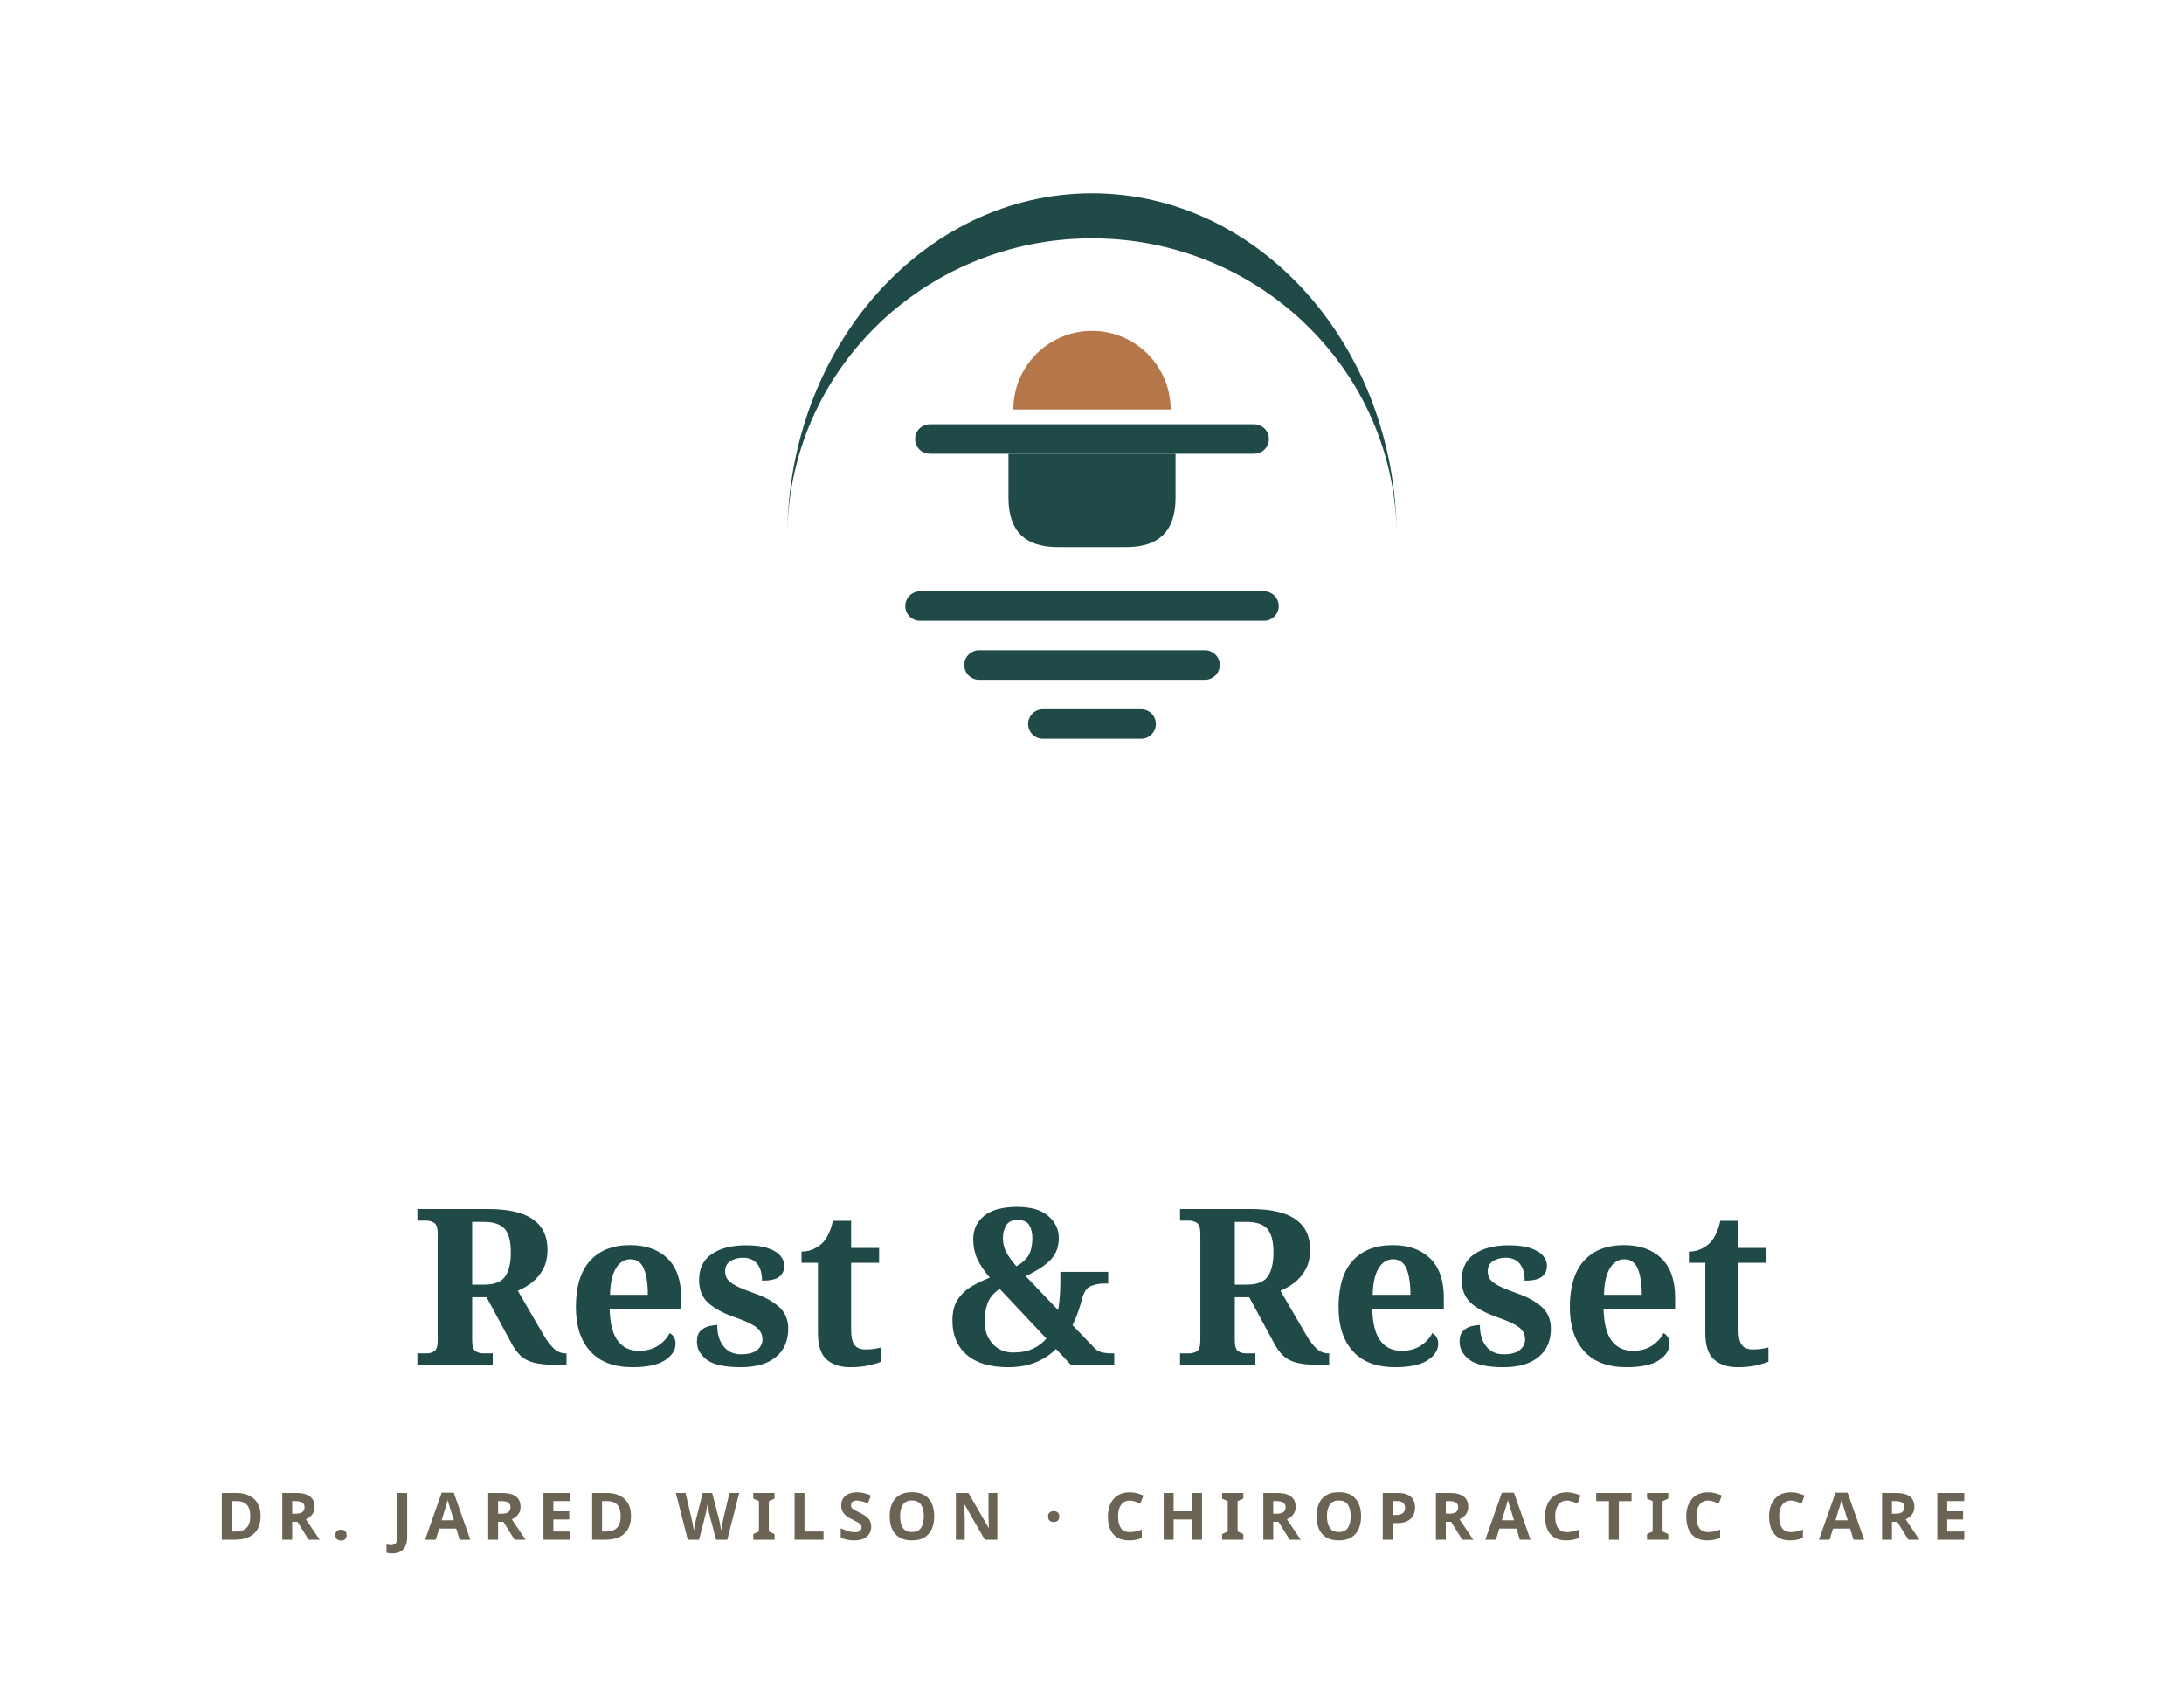
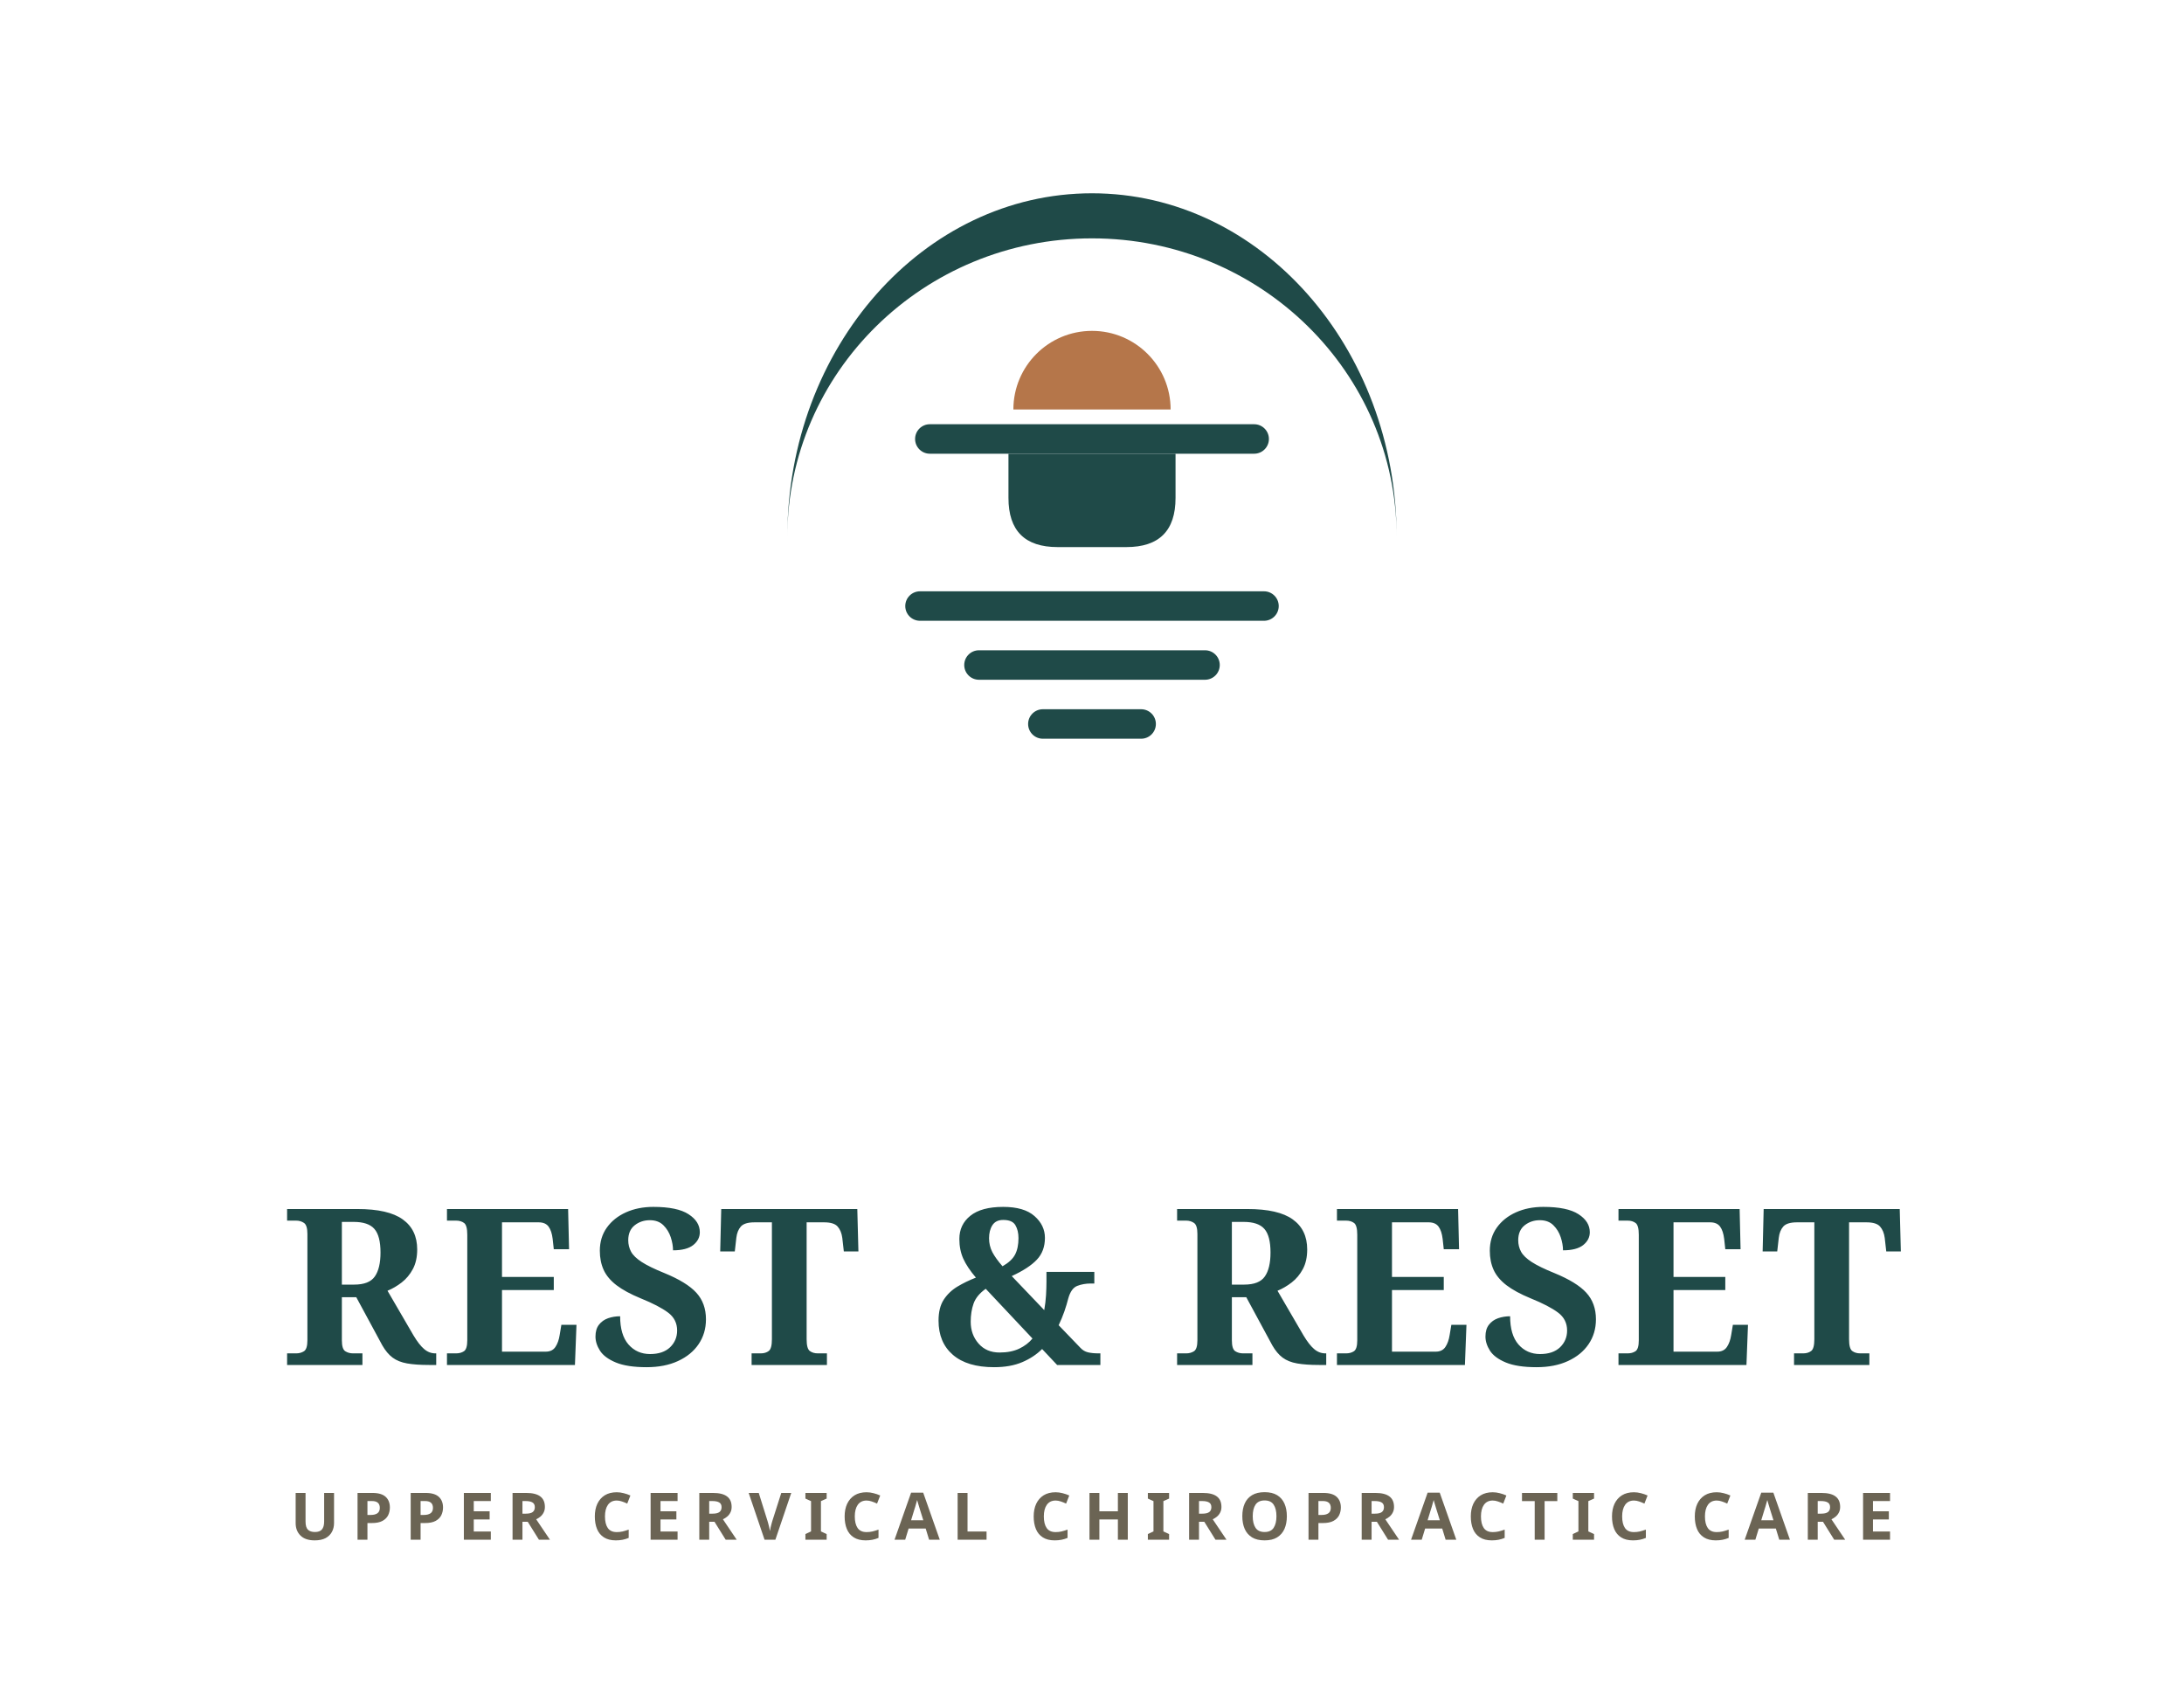
<svg xmlns="http://www.w3.org/2000/svg" viewBox="0 0 400 310">
  <g transform="translate(110 -6) scale(0.9)">
    <g fill="#1F4A48" color="#1F4A48">
      <g transform="translate(0,-22)">
        <path d="M38,138 A62,70 0 0 1 162,138 A58.1,57 0 0 0 38,138 Z" />
        <path fill="#B5764A" d="M84,112 A16,16 0 0 1 116,112 Z" />
        <rect x="64" y="115" width="72" height="6" rx="3" />
        <path d="M83,121 H117 V130 Q117,140 107,140 H93 Q83,140 83,130 Z" />
        <rect x="62" y="149" width="76" height="6" rx="3" />
        <rect x="74" y="161" width="52" height="6" rx="3" />
        <rect x="87" y="173" width="26" height="6" rx="3" />
      </g>
    </g>
  </g>
-   <text x="200" y="250" text-anchor="middle" font-family="Lora, Georgia, serif" font-weight="600" font-size="40" fill="#1F4A48">Rest &amp; Reset</text>
-   <text x="200" y="282" text-anchor="middle" font-family="Archivo, sans-serif" font-weight="600" font-size="12" letter-spacing="2.2" fill="#6B6454">DR. JARED WILSON · CHIROPRACTIC CARE</text>
+   <text x="200" y="250" text-anchor="middle" font-family="Lora, Georgia, serif" font-weight="600" font-size="40" letter-spacing="1" fill="#1F4A48">REST &amp; RESET</text>
+   <text x="200" y="282" text-anchor="middle" font-family="Archivo, sans-serif" font-weight="600" font-size="12" letter-spacing="2.2" fill="#6B6454">UPPER CERVICAL CHIROPRACTIC CARE</text>
</svg>
